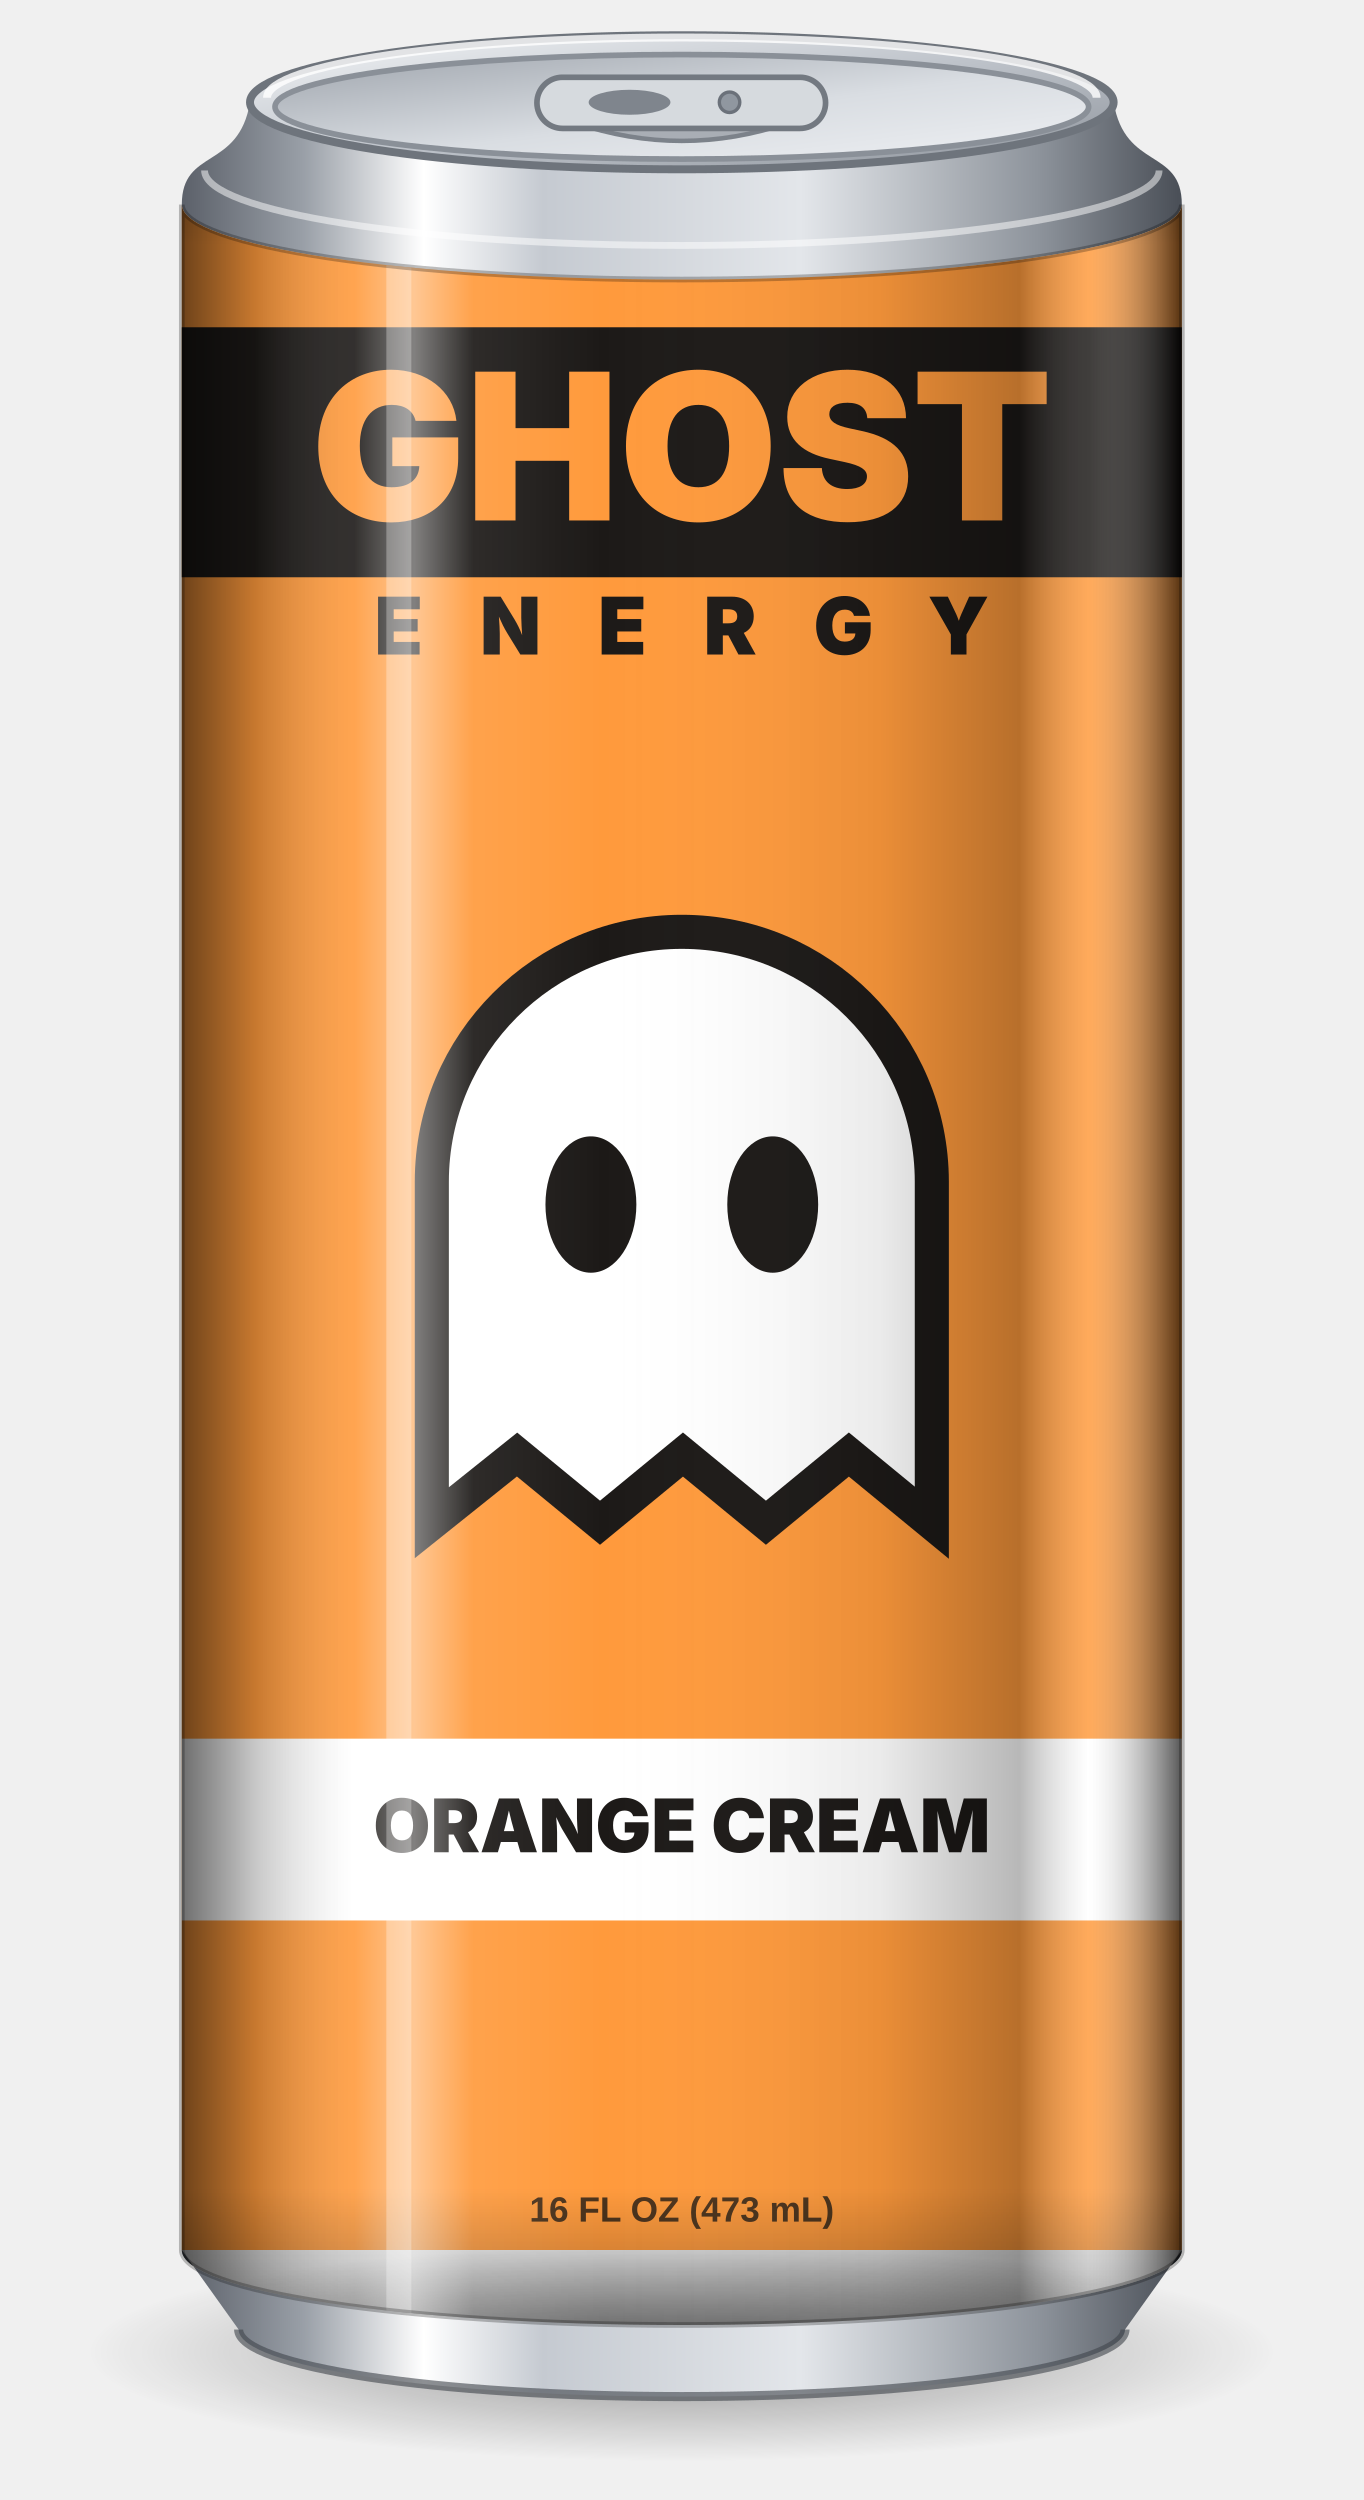
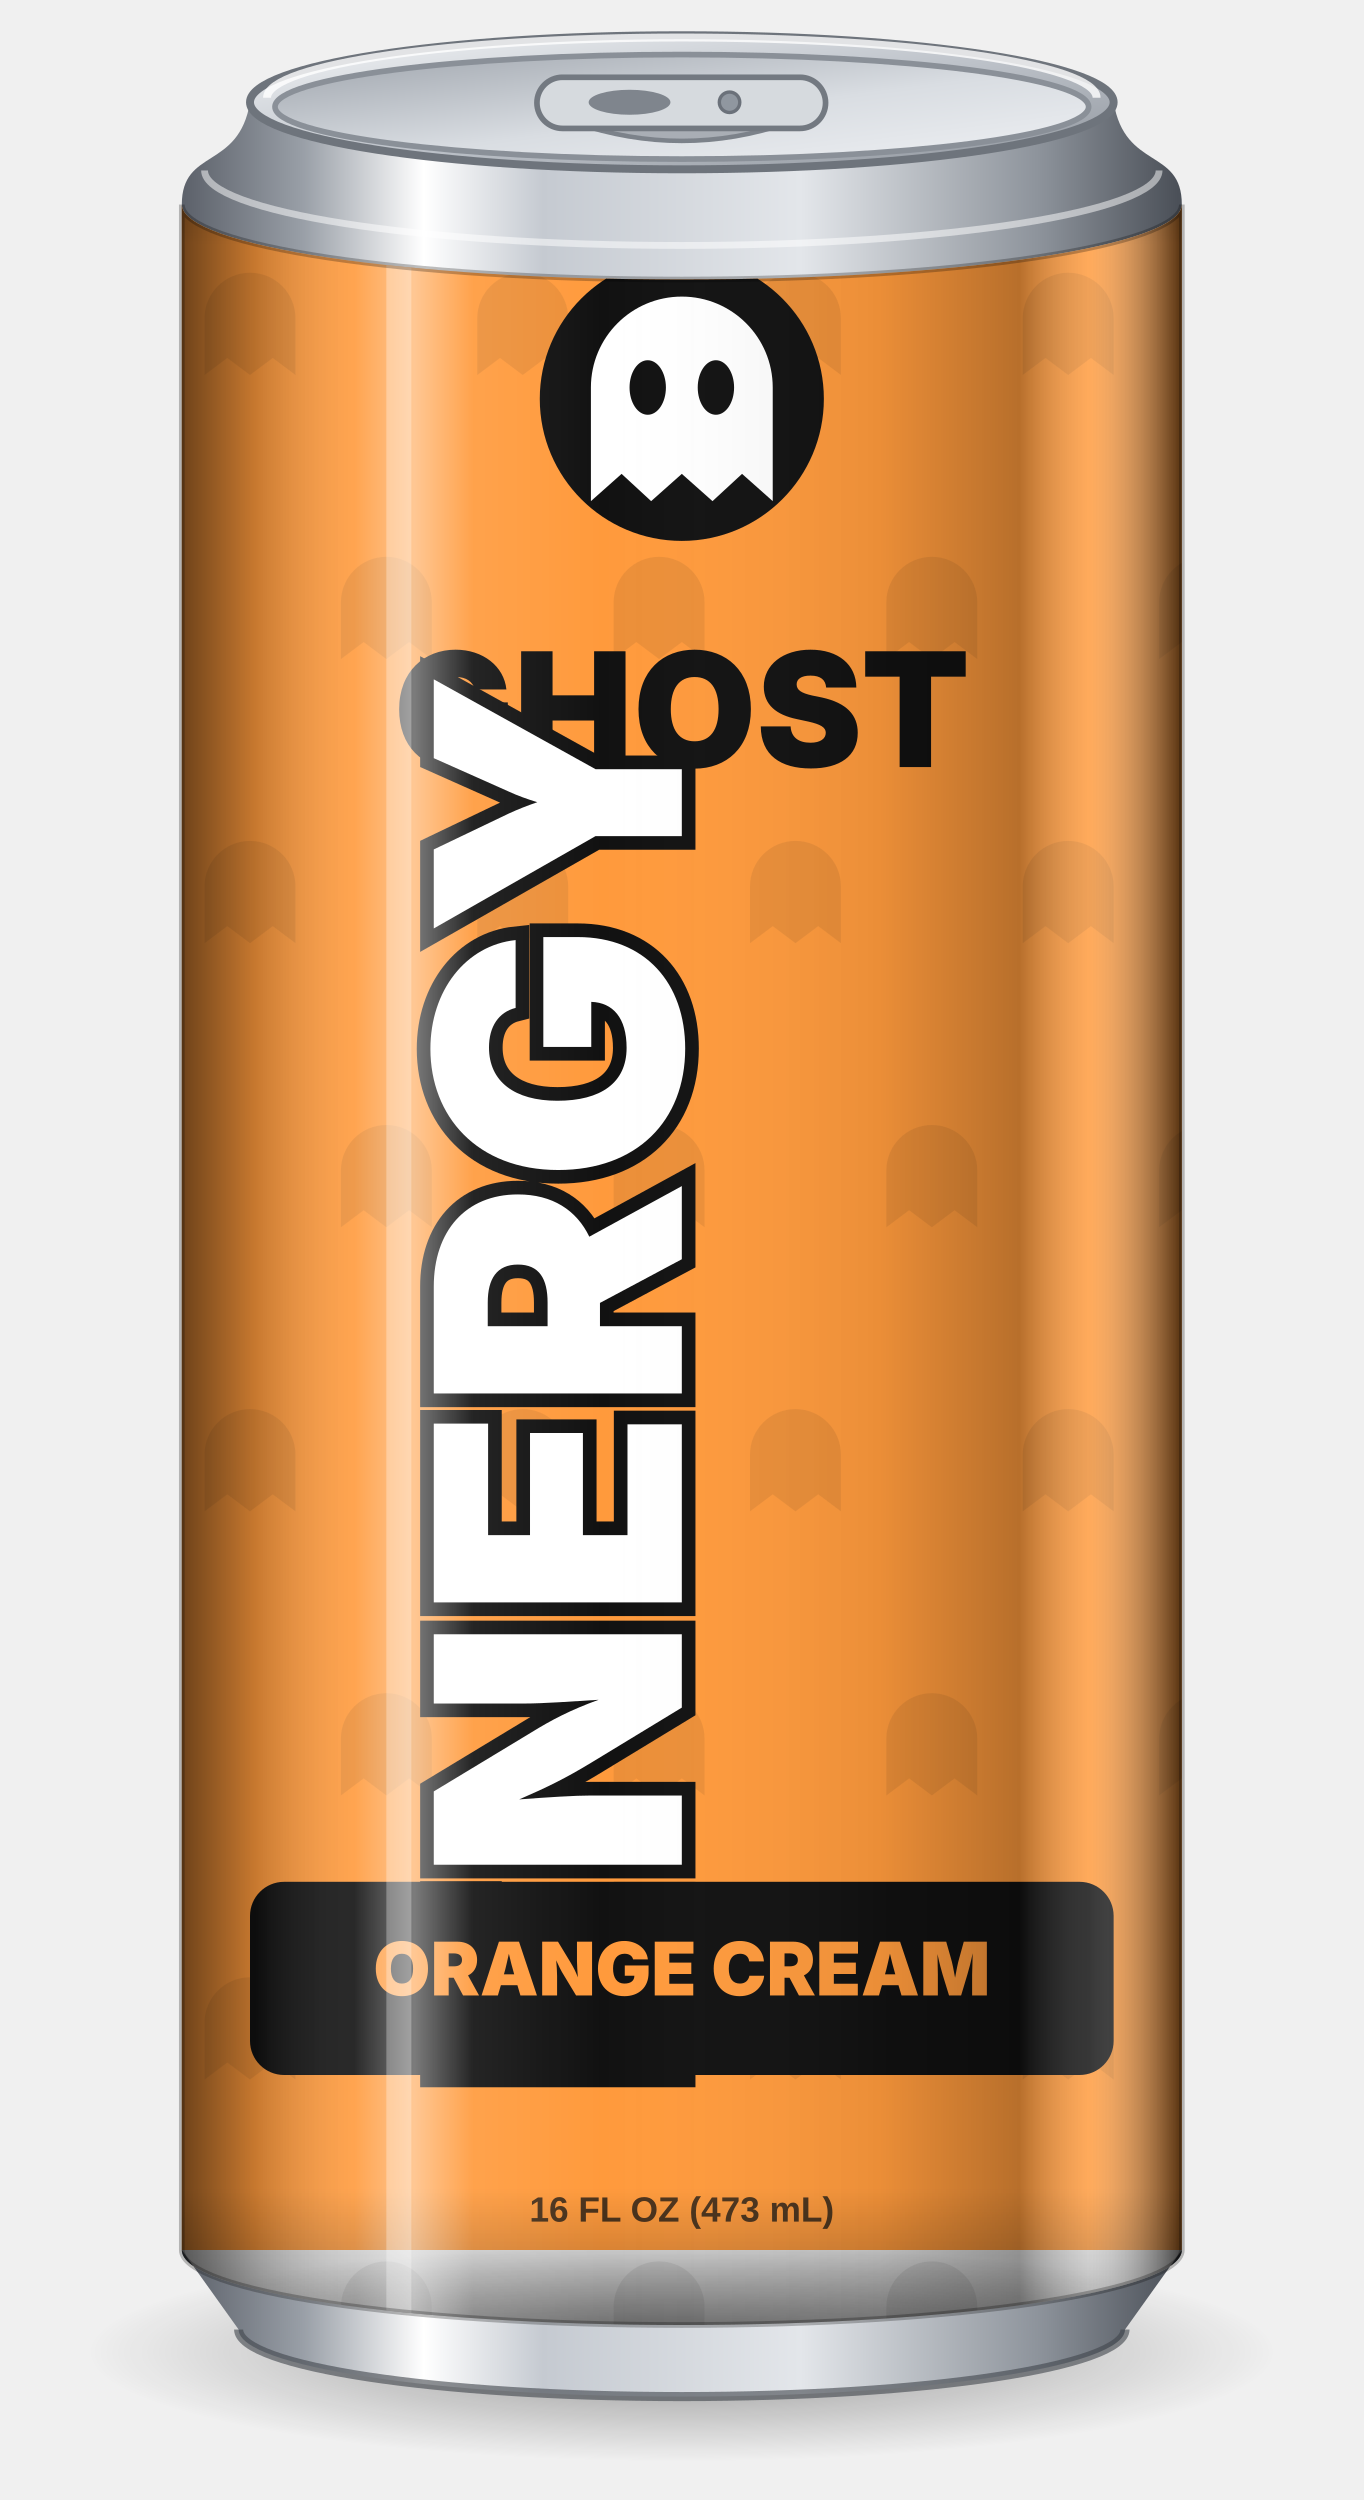
<svg xmlns="http://www.w3.org/2000/svg" viewBox="0 0 120 220" width="120" height="220" role="img" aria-label="Ghost Orange Cream can, Second Wind art">
  <defs>
    <linearGradient id="shade-ghost-orange-cream" x1="0" x2="1">
      <stop offset="0" stop-color="#000" stop-opacity="0.55" />
      <stop offset="0.07" stop-color="#000" stop-opacity="0.22" />
      <stop offset="0.17" stop-color="#fff" stop-opacity="0.10" />
      <stop offset="0.23" stop-color="#fff" stop-opacity="0.45" />
      <stop offset="0.29" stop-color="#fff" stop-opacity="0.08" />
      <stop offset="0.42" stop-color="#fff" stop-opacity="0" />
      <stop offset="0.70" stop-color="#000" stop-opacity="0.08" />
      <stop offset="0.84" stop-color="#000" stop-opacity="0.28" />
      <stop offset="0.91" stop-color="#fff" stop-opacity="0.16" />
      <stop offset="1" stop-color="#000" stop-opacity="0.62" />
    </linearGradient>
    <linearGradient id="vshade-ghost-orange-cream" x1="0" y1="0" x2="0" y2="1">
      <stop offset="0" stop-color="#000" stop-opacity="0.28" />
      <stop offset="0.05" stop-color="#000" stop-opacity="0" />
      <stop offset="0.94" stop-color="#000" stop-opacity="0" />
      <stop offset="1" stop-color="#000" stop-opacity="0.32" />
    </linearGradient>
    <linearGradient id="metal-ghost-orange-cream" x1="0" x2="1">
      <stop offset="0" stop-color="#5d626b" />
      <stop offset="0.12" stop-color="#9aa0a8" />
      <stop offset="0.24" stop-color="#ffffff" />
      <stop offset="0.36" stop-color="#c5cad1" />
      <stop offset="0.62" stop-color="#e3e6ea" />
      <stop offset="0.86" stop-color="#8d939b" />
      <stop offset="1" stop-color="#4b5058" />
    </linearGradient>
    <linearGradient id="lid-ghost-orange-cream" x1="0" y1="0" x2="1" y2="1">
      <stop offset="0" stop-color="#f4f6f8" />
      <stop offset="0.5" stop-color="#bfc4cb" />
      <stop offset="1" stop-color="#8e949c" />
    </linearGradient>
    <linearGradient id="well-ghost-orange-cream" x1="0" y1="0" x2="1" y2="1">
      <stop offset="0" stop-color="#9ea4ac" />
      <stop offset="0.55" stop-color="#d9dde2" />
      <stop offset="1" stop-color="#eef0f3" />
    </linearGradient>
    <radialGradient id="floor-ghost-orange-cream">
      <stop offset="0" stop-color="#000" stop-opacity="0.4" />
      <stop offset="1" stop-color="#000" stop-opacity="0" />
    </radialGradient>
    <clipPath id="body-ghost-orange-cream">
      <path d="M16 18 A44.0 6.6 0 0 0 104 18 L104 198 A44.0 6.6 0 0 1 16 198 Z" />
    </clipPath>
  </defs>
  <ellipse cx="60.0" cy="207" rx="52.0" ry="9.6" fill="url(#floor-ghost-orange-cream)" />
  <path d="M16 198 A44.0 6.6 0 0 0 104 198 L99 205 A39.0 5.9 0 0 1 21 205 Z" fill="url(#metal-ghost-orange-cream)" />
  <path d="M21 205 A39.0 5.9 0 0 0 99 205" stroke="#3f444b" stroke-width="0.8" fill="none" opacity="0.6" />
  <path d="M16 18 C16 13,21 15,22 9 L98 9 C99 15,104 13,104 18 A44.0 6.6 0 0 1 16 18 Z" fill="url(#metal-ghost-orange-cream)" />
  <path d="M18 15 A42.0 6.6 0 0 0 102 15" stroke="#fff" stroke-width="0.6" fill="none" opacity="0.5" />
  <g clip-path="url(#body-ghost-orange-cream)">
    <rect x="16" y="18" width="88" height="180" fill="#ff9a3c" />
-     <rect x="16" y="28.8" width="88" height="22" fill="#1c1917" />
-     <text x="60.0" y="45.8" font-family="'Arial Black','Inter Black','Helvetica Neue',Arial,sans-serif" font-size="18" font-weight="900" text-anchor="middle" fill="#ff9a3c" textLength="70.0" lengthAdjust="spacingAndGlyphs">GHOST</text>
-     <text x="60.0" y="57.6" font-family="'Arial Black','Inter Black','Helvetica Neue',Arial,sans-serif" font-size="7" font-weight="900" text-anchor="middle" fill="#1c1917" letter-spacing="5">ENERGY</text>
-     <path d="M38.0 134.0 V104.0 a22 22 0 0 1 44 0 V134.0 l-7.3 -6 -7.3 6 -7.3 -6 -7.3 6 -7.3 -6 z" fill="#fff" stroke="#1c1917" stroke-width="3" />
-     <ellipse cx="52.0" cy="106.0" rx="4" ry="6" fill="#1c1917" />
-     <ellipse cx="68.0" cy="106.0" rx="4" ry="6" fill="#1c1917" />
-     <rect x="16" y="153.0" width="88" height="16" fill="#fff" />
-     <text x="60.0" y="163.0" font-family="'Arial Black','Inter Black','Helvetica Neue',Arial,sans-serif" font-size="6.5" font-weight="900" text-anchor="middle" fill="#1c1917">ORANGE CREAM</text>
+     <path d="M18 33 V28 a4 4 0 0 1 8 0 V33 l-2 -1.5 -2 1.5 -2 -1.5 z" fill="#111111" opacity="0.08" />
+     <path d="M42 33 V28 a4 4 0 0 1 8 0 V33 l-2 -1.5 -2 1.5 -2 -1.5 z" fill="#111111" opacity="0.08" />
+     <path d="M66 33 V28 a4 4 0 0 1 8 0 V33 l-2 -1.5 -2 1.5 -2 -1.5 z" fill="#111111" opacity="0.08" />
+     <path d="M90 33 V28 a4 4 0 0 1 8 0 V33 l-2 -1.5 -2 1.5 -2 -1.5 z" fill="#111111" opacity="0.08" />
+     <path d="M30 58 V53 a4 4 0 0 1 8 0 V58 l-2 -1.5 -2 1.5 -2 -1.5 z" fill="#111111" opacity="0.08" />
+     <path d="M54 58 V53 a4 4 0 0 1 8 0 V58 l-2 -1.5 -2 1.5 -2 -1.5 z" fill="#111111" opacity="0.08" />
+     <path d="M78 58 V53 a4 4 0 0 1 8 0 V58 l-2 -1.5 -2 1.5 -2 -1.5 z" fill="#111111" opacity="0.08" />
+     <path d="M102 58 V53 a4 4 0 0 1 8 0 V58 l-2 -1.5 -2 1.5 -2 -1.5 z" fill="#111111" opacity="0.08" />
+     <path d="M18 83 V78 a4 4 0 0 1 8 0 V83 l-2 -1.5 -2 1.5 -2 -1.5 z" fill="#111111" opacity="0.08" />
+     <path d="M42 83 V78 a4 4 0 0 1 8 0 V83 l-2 -1.5 -2 1.5 -2 -1.5 z" fill="#111111" opacity="0.08" />
+     <path d="M66 83 V78 a4 4 0 0 1 8 0 V83 l-2 -1.5 -2 1.5 -2 -1.5 z" fill="#111111" opacity="0.08" />
+     <path d="M90 83 V78 a4 4 0 0 1 8 0 V83 l-2 -1.5 -2 1.5 -2 -1.5 z" fill="#111111" opacity="0.08" />
+     <path d="M30 108 V103 a4 4 0 0 1 8 0 V108 l-2 -1.5 -2 1.5 -2 -1.5 z" fill="#111111" opacity="0.08" />
+     <path d="M54 108 V103 a4 4 0 0 1 8 0 V108 l-2 -1.5 -2 1.5 -2 -1.5 z" fill="#111111" opacity="0.08" />
+     <path d="M78 108 V103 a4 4 0 0 1 8 0 V108 l-2 -1.5 -2 1.5 -2 -1.5 z" fill="#111111" opacity="0.08" />
+     <path d="M102 108 V103 a4 4 0 0 1 8 0 V108 l-2 -1.5 -2 1.5 -2 -1.5 z" fill="#111111" opacity="0.08" />
+     <path d="M18 133 V128 a4 4 0 0 1 8 0 V133 l-2 -1.5 -2 1.5 -2 -1.5 z" fill="#111111" opacity="0.08" />
+     <path d="M42 133 V128 a4 4 0 0 1 8 0 V133 l-2 -1.5 -2 1.5 -2 -1.5 z" fill="#111111" opacity="0.08" />
+     <path d="M66 133 V128 a4 4 0 0 1 8 0 V133 l-2 -1.5 -2 1.5 -2 -1.5 z" fill="#111111" opacity="0.08" />
+     <path d="M90 133 V128 a4 4 0 0 1 8 0 V133 l-2 -1.5 -2 1.5 -2 -1.5 z" fill="#111111" opacity="0.08" />
+     <path d="M30 158 V153 a4 4 0 0 1 8 0 V158 l-2 -1.5 -2 1.5 -2 -1.5 z" fill="#111111" opacity="0.08" />
+     <path d="M54 158 V153 a4 4 0 0 1 8 0 V158 l-2 -1.5 -2 1.5 -2 -1.5 z" fill="#111111" opacity="0.08" />
+     <path d="M78 158 V153 a4 4 0 0 1 8 0 V158 l-2 -1.5 -2 1.5 -2 -1.5 z" fill="#111111" opacity="0.08" />
+     <path d="M102 158 V153 a4 4 0 0 1 8 0 V158 l-2 -1.5 -2 1.5 -2 -1.5 z" fill="#111111" opacity="0.08" />
+     <path d="M18 183 V178 a4 4 0 0 1 8 0 V183 l-2 -1.5 -2 1.5 -2 -1.5 z" fill="#111111" opacity="0.08" />
+     <path d="M42 183 V178 a4 4 0 0 1 8 0 V183 l-2 -1.5 -2 1.5 -2 -1.5 z" fill="#111111" opacity="0.08" />
+     <path d="M66 183 V178 a4 4 0 0 1 8 0 V183 l-2 -1.5 -2 1.5 -2 -1.5 z" fill="#111111" opacity="0.08" />
+     <path d="M90 183 V178 a4 4 0 0 1 8 0 V183 l-2 -1.5 -2 1.5 -2 -1.5 z" fill="#111111" opacity="0.08" />
+     <path d="M30 208 V203 a4 4 0 0 1 8 0 V208 l-2 -1.5 -2 1.5 -2 -1.5 z" fill="#111111" opacity="0.08" />
+     <path d="M54 208 V203 a4 4 0 0 1 8 0 V208 l-2 -1.5 -2 1.5 -2 -1.5 z" fill="#111111" opacity="0.08" />
+     <path d="M78 208 V203 a4 4 0 0 1 8 0 V208 l-2 -1.5 -2 1.5 -2 -1.5 z" fill="#111111" opacity="0.08" />
+     <path d="M102 208 V203 a4 4 0 0 1 8 0 V208 l-2 -1.5 -2 1.5 -2 -1.5 z" fill="#111111" opacity="0.08" />
+     <circle cx="60.0" cy="35.1" r="12.5" fill="#111" />
+     <path d="M52.0 44.1 V34.1 a8 8 0 0 1 16 0 V44.1 l-2.7 -2.4 -2.6 2.4 -2.7 -2.4 -2.7 2.4 -2.6 -2.4 z" fill="#fff" />
+     <ellipse cx="57.0" cy="34.1" rx="1.6" ry="2.4" fill="#111" />
+     <ellipse cx="63.0" cy="34.1" rx="1.6" ry="2.4" fill="#111" />
+     <text x="60.0" y="67.5" font-family="'Arial Black','Inter Black','Helvetica Neue',Arial,sans-serif" font-size="14" font-weight="900" text-anchor="middle" fill="#111" textLength="62.0" lengthAdjust="spacingAndGlyphs">GHOST</text>
+     <g transform="translate(60.0 121.5) rotate(-90)">
+       <text x="0.0" y="0.0" font-family="'Arial Black','Inter Black','Helvetica Neue',Arial,sans-serif" font-size="30" font-weight="900" text-anchor="middle" fill="#fff" textLength="79.2" lengthAdjust="spacingAndGlyphs" stroke="#111" stroke-width="2.4" paint-order="stroke">ENERGY</text>
+     </g>
+     <rect x="22" y="165.6" width="76" height="17" rx="3" fill="#111" />
+     <text x="60.0" y="175.6" font-family="'Arial Black','Inter Black','Helvetica Neue',Arial,sans-serif" font-size="6.5" font-weight="900" text-anchor="middle" fill="#ff9a3c">ORANGE CREAM</text>
    <text x="60.0" y="195.5" font-family="'Helvetica Neue',Arial,Inter,sans-serif" font-size="3.1" font-weight="700" text-anchor="middle" fill="#111111" opacity="0.75">16 FL OZ (473 mL)</text>
    <rect x="16" y="11.4" width="88" height="193.2" fill="url(#vshade-ghost-orange-cream)" />
    <rect x="16" y="11.4" width="88" height="193.2" fill="url(#shade-ghost-orange-cream)" />
    <rect x="34.0" y="11.4" width="2.2" height="193.2" fill="#fff" opacity="0.3" />
  </g>
  <path d="M16 18 A44.0 6.6 0 0 0 104 18 L104 198 A44.0 6.6 0 0 1 16 198 Z" fill="none" stroke="#000" stroke-opacity="0.25" stroke-width="0.5" />
  <ellipse cx="60.0" cy="9" rx="38.0" ry="5.9" fill="url(#lid-ghost-orange-cream)" stroke="#6e747c" stroke-width="0.7" />
  <ellipse cx="60.0" cy="9.4" rx="35.8" ry="4.6" fill="url(#well-ghost-orange-cream)" stroke="#8a9098" stroke-width="0.5" />
  <path d="M50.6 10.8 q9.4 3.2 18.8 0 l-2.5 -2.1 h-13.8 z" fill="#a9aeb5" stroke="#7c828a" stroke-width="0.4" />
  <path d="M49.5 6.8 h20.9 a2.2 2.2 0 0 1 0 4.5 h-20.9 a2.2 2.2 0 0 1 0 -4.5 z" fill="#d6dade" stroke="#737981" stroke-width="0.5" />
  <ellipse cx="55.4" cy="9" rx="3.6" ry="1.1" fill="#7f858d" />
  <circle cx="64.2" cy="9" r="0.9" fill="#9097a0" stroke="#6b717a" stroke-width="0.3" />
  <path d="M23.5 8.6 A36.5 5.3 0 0 1 96.5 8.6" stroke="#fff" stroke-width="0.7" fill="none" opacity="0.8" />
</svg>
